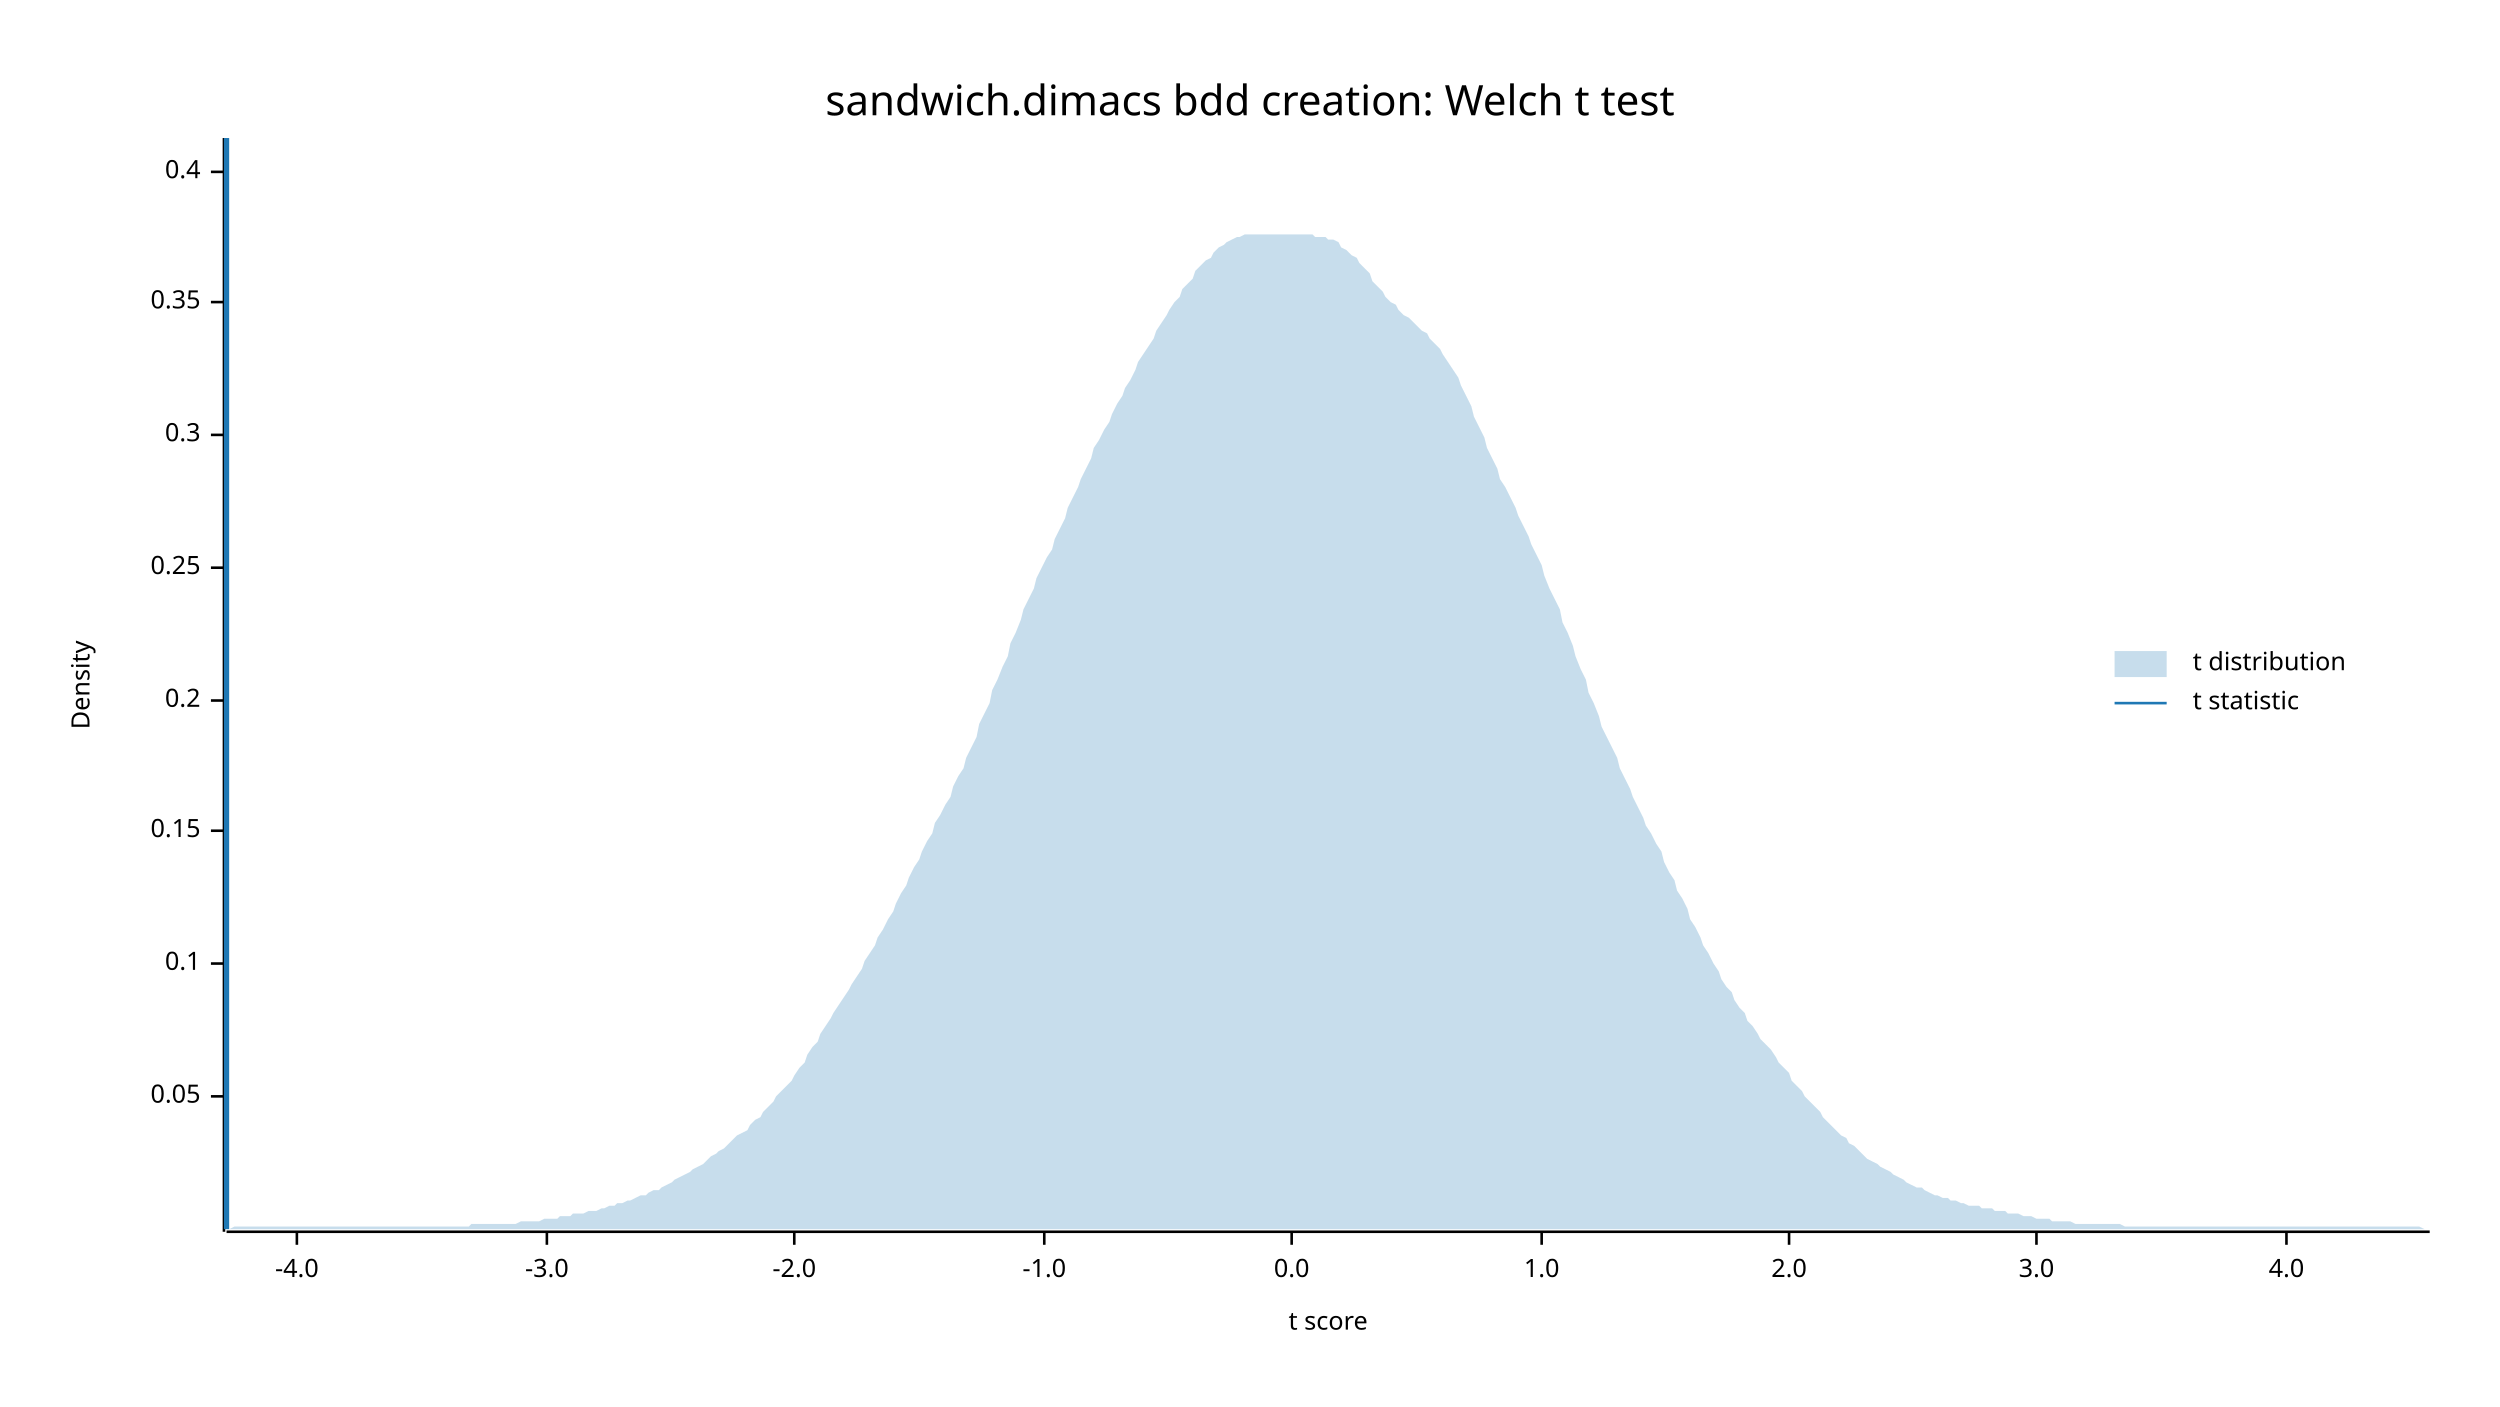
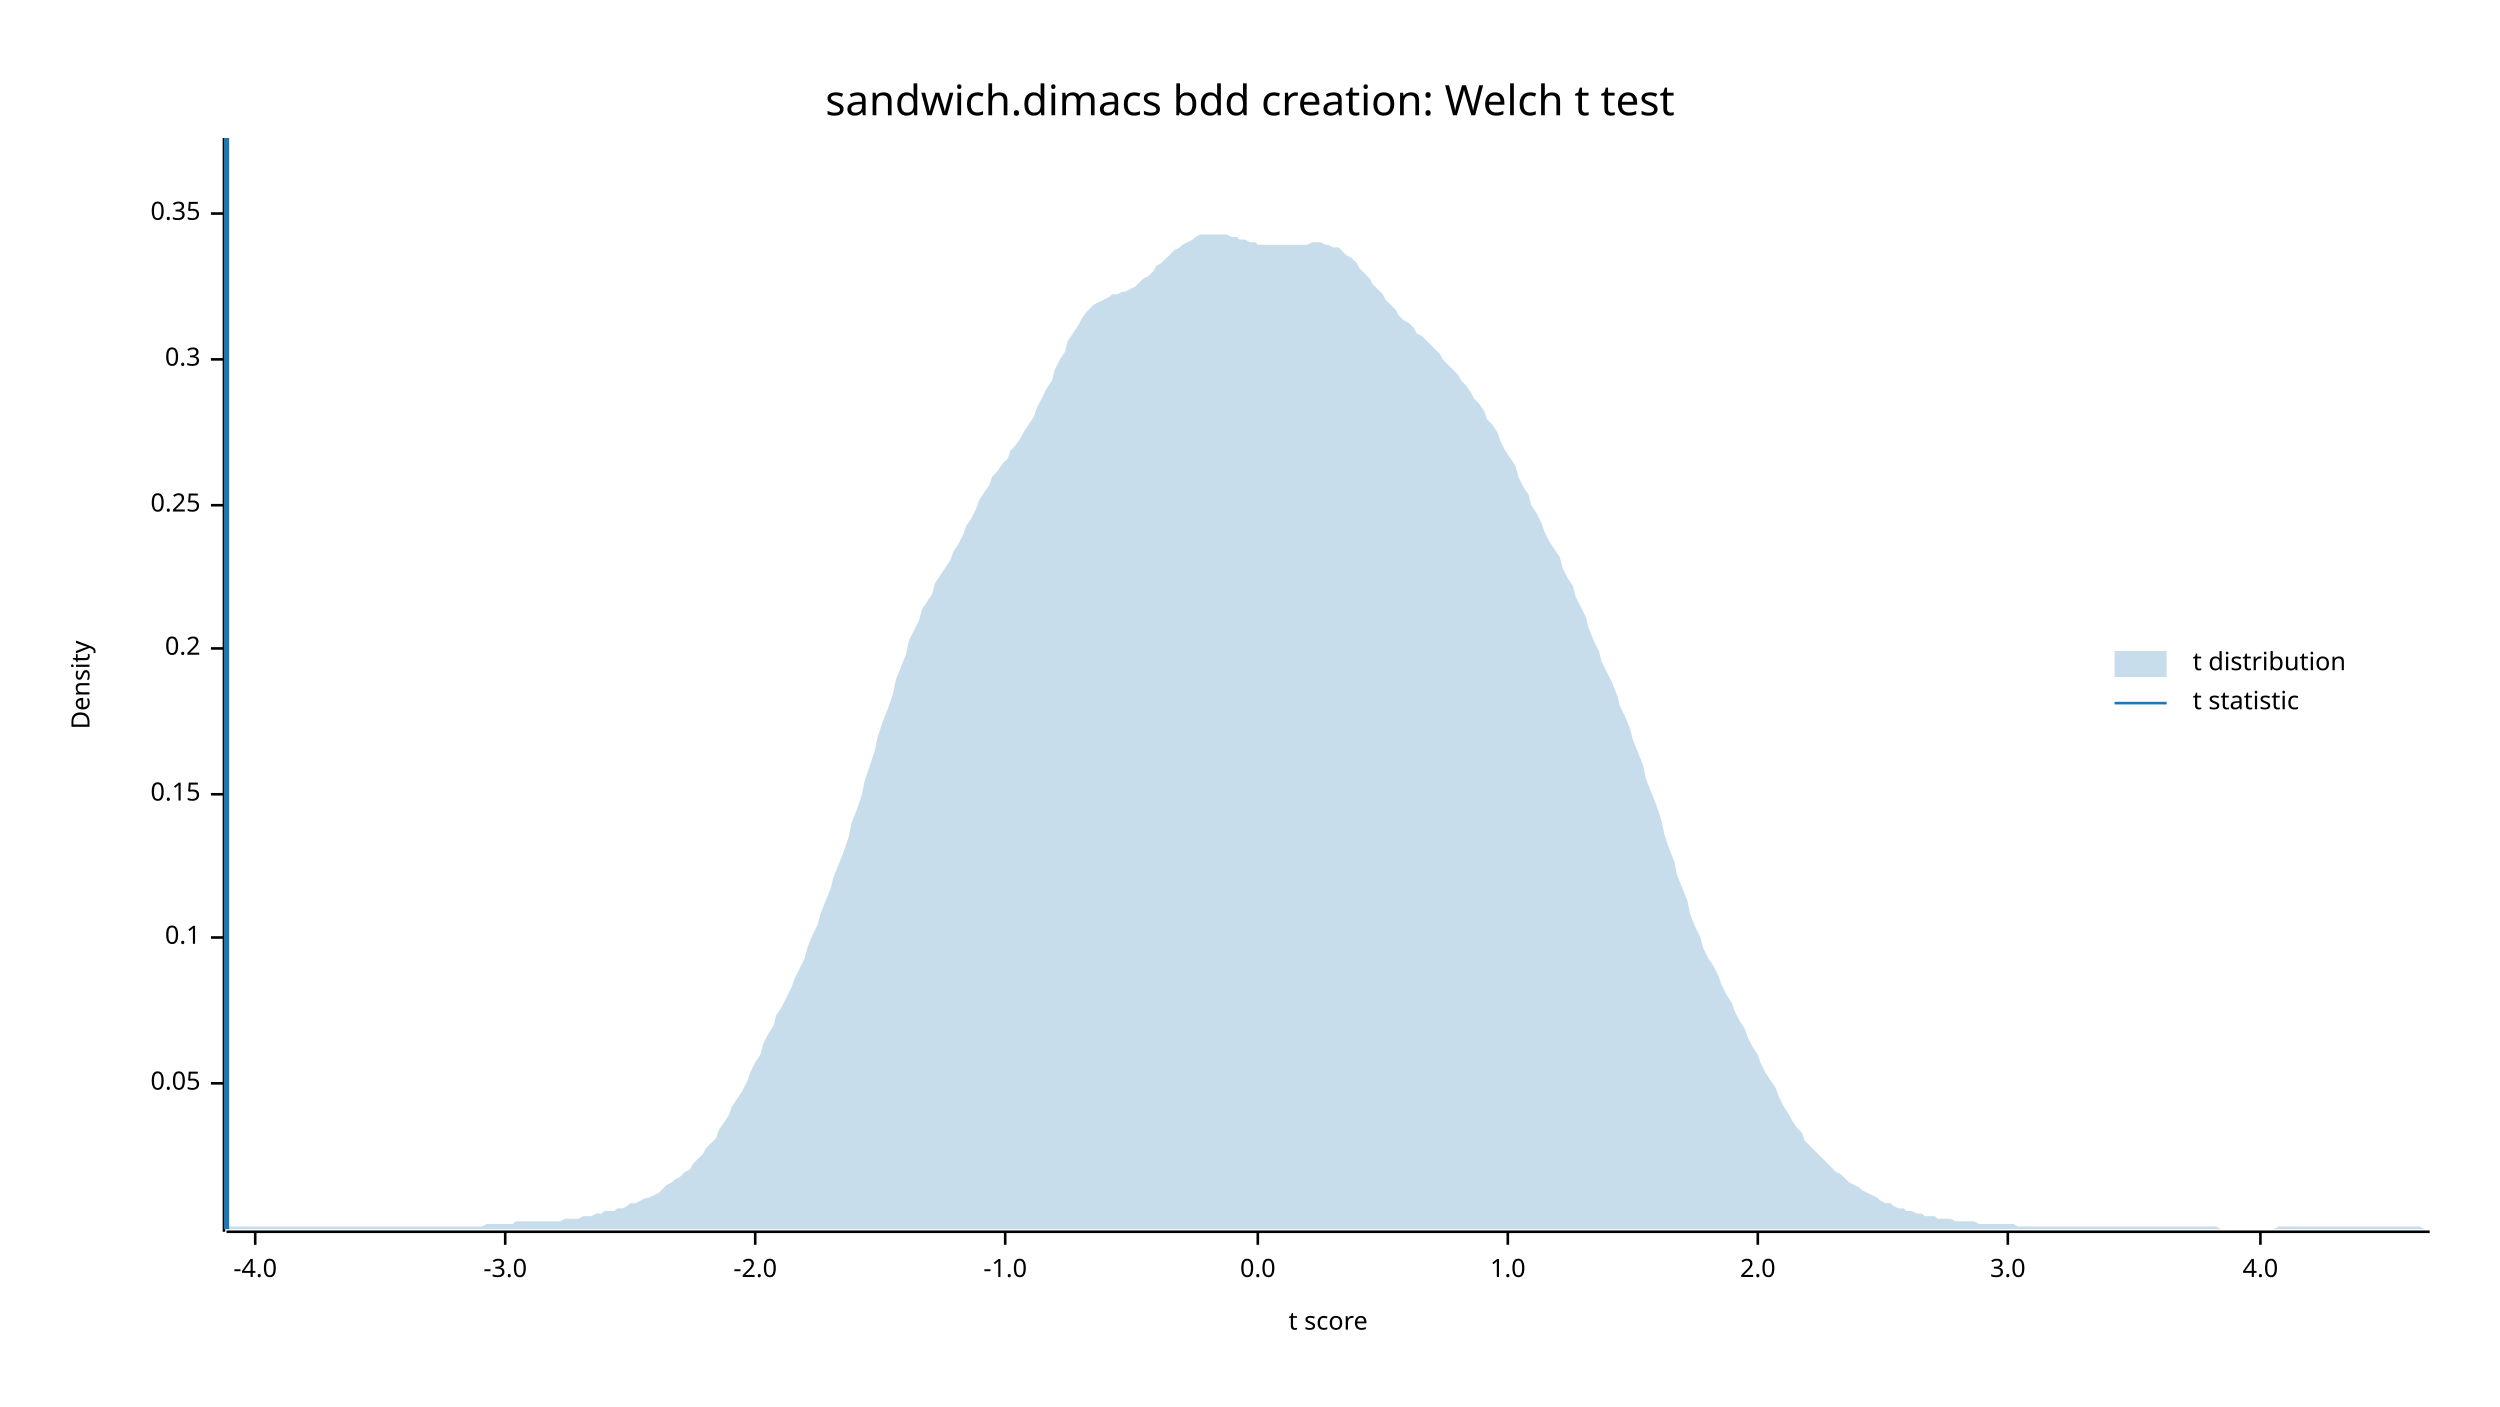
<svg xmlns="http://www.w3.org/2000/svg" width="960" height="540" viewBox="0 0 960 540">
  <text x="480" y="32" dy="0.76em" text-anchor="middle" font-family="sans-serif" font-size="16.129" opacity="1" fill="#000000">
sandwich.dimacs bdd creation: Welch t test
</text>
  <text x="27" y="263" dy="0.76em" text-anchor="middle" font-family="sans-serif" font-size="9.677" opacity="1" fill="#000000" transform="rotate(270, 27, 263)">
Density
</text>
  <text x="510" y="513" dy="-0.5ex" text-anchor="middle" font-family="sans-serif" font-size="9.677" opacity="1" fill="#000000">
t score
</text>
  <polyline fill="none" opacity="1" stroke="#000000" stroke-width="1" points="86,53 86,473 " />
-   <text x="77" y="421" dy="0.5ex" text-anchor="end" font-family="sans-serif" font-size="9.677" opacity="1" fill="#000000">
+   <text x="77" y="416" dy="0.5ex" text-anchor="end" font-family="sans-serif" font-size="9.677" opacity="1" fill="#000000">
0.05
</text>
-   <polyline fill="none" opacity="1" stroke="#000000" stroke-width="1" points="81,421 86,421 " />
-   <text x="77" y="370" dy="0.5ex" text-anchor="end" font-family="sans-serif" font-size="9.677" opacity="1" fill="#000000">
+   <polyline fill="none" opacity="1" stroke="#000000" stroke-width="1" points="81,416 86,416 " />
+   <text x="77" y="360" dy="0.5ex" text-anchor="end" font-family="sans-serif" font-size="9.677" opacity="1" fill="#000000">
0.1
</text>
-   <polyline fill="none" opacity="1" stroke="#000000" stroke-width="1" points="81,370 86,370 " />
-   <text x="77" y="319" dy="0.5ex" text-anchor="end" font-family="sans-serif" font-size="9.677" opacity="1" fill="#000000">
+   <polyline fill="none" opacity="1" stroke="#000000" stroke-width="1" points="81,360 86,360 " />
+   <text x="77" y="305" dy="0.5ex" text-anchor="end" font-family="sans-serif" font-size="9.677" opacity="1" fill="#000000">
0.15
</text>
-   <polyline fill="none" opacity="1" stroke="#000000" stroke-width="1" points="81,319 86,319 " />
-   <text x="77" y="269" dy="0.5ex" text-anchor="end" font-family="sans-serif" font-size="9.677" opacity="1" fill="#000000">
+   <polyline fill="none" opacity="1" stroke="#000000" stroke-width="1" points="81,305 86,305 " />
+   <text x="77" y="249" dy="0.5ex" text-anchor="end" font-family="sans-serif" font-size="9.677" opacity="1" fill="#000000">
0.2
</text>
-   <polyline fill="none" opacity="1" stroke="#000000" stroke-width="1" points="81,269 86,269 " />
-   <text x="77" y="218" dy="0.5ex" text-anchor="end" font-family="sans-serif" font-size="9.677" opacity="1" fill="#000000">
+   <polyline fill="none" opacity="1" stroke="#000000" stroke-width="1" points="81,249 86,249 " />
+   <text x="77" y="194" dy="0.5ex" text-anchor="end" font-family="sans-serif" font-size="9.677" opacity="1" fill="#000000">
0.25
</text>
-   <polyline fill="none" opacity="1" stroke="#000000" stroke-width="1" points="81,218 86,218 " />
-   <text x="77" y="167" dy="0.5ex" text-anchor="end" font-family="sans-serif" font-size="9.677" opacity="1" fill="#000000">
+   <polyline fill="none" opacity="1" stroke="#000000" stroke-width="1" points="81,194 86,194 " />
+   <text x="77" y="138" dy="0.5ex" text-anchor="end" font-family="sans-serif" font-size="9.677" opacity="1" fill="#000000">
0.3
</text>
-   <polyline fill="none" opacity="1" stroke="#000000" stroke-width="1" points="81,167 86,167 " />
-   <text x="77" y="116" dy="0.5ex" text-anchor="end" font-family="sans-serif" font-size="9.677" opacity="1" fill="#000000">
+   <polyline fill="none" opacity="1" stroke="#000000" stroke-width="1" points="81,138 86,138 " />
+   <text x="77" y="82" dy="0.5ex" text-anchor="end" font-family="sans-serif" font-size="9.677" opacity="1" fill="#000000">
0.35
</text>
-   <polyline fill="none" opacity="1" stroke="#000000" stroke-width="1" points="81,116 86,116 " />
-   <text x="77" y="66" dy="0.5ex" text-anchor="end" font-family="sans-serif" font-size="9.677" opacity="1" fill="#000000">
- 0.4
- </text>
-   <polyline fill="none" opacity="1" stroke="#000000" stroke-width="1" points="81,66 86,66 " />
+   <polyline fill="none" opacity="1" stroke="#000000" stroke-width="1" points="81,82 86,82 " />
  <polyline fill="none" opacity="1" stroke="#000000" stroke-width="1" points="87,473 933,473 " />
-   <text x="114" y="483" dy="0.76em" text-anchor="middle" font-family="sans-serif" font-size="9.677" opacity="1" fill="#000000">
+   <text x="98" y="483" dy="0.76em" text-anchor="middle" font-family="sans-serif" font-size="9.677" opacity="1" fill="#000000">
-4.0
</text>
-   <polyline fill="none" opacity="1" stroke="#000000" stroke-width="1" points="114,473 114,478 " />
-   <text x="210" y="483" dy="0.76em" text-anchor="middle" font-family="sans-serif" font-size="9.677" opacity="1" fill="#000000">
+   <polyline fill="none" opacity="1" stroke="#000000" stroke-width="1" points="98,473 98,478 " />
+   <text x="194" y="483" dy="0.76em" text-anchor="middle" font-family="sans-serif" font-size="9.677" opacity="1" fill="#000000">
-3.0
</text>
-   <polyline fill="none" opacity="1" stroke="#000000" stroke-width="1" points="210,473 210,478 " />
-   <text x="305" y="483" dy="0.76em" text-anchor="middle" font-family="sans-serif" font-size="9.677" opacity="1" fill="#000000">
+   <polyline fill="none" opacity="1" stroke="#000000" stroke-width="1" points="194,473 194,478 " />
+   <text x="290" y="483" dy="0.76em" text-anchor="middle" font-family="sans-serif" font-size="9.677" opacity="1" fill="#000000">
-2.0
</text>
-   <polyline fill="none" opacity="1" stroke="#000000" stroke-width="1" points="305,473 305,478 " />
-   <text x="401" y="483" dy="0.76em" text-anchor="middle" font-family="sans-serif" font-size="9.677" opacity="1" fill="#000000">
+   <polyline fill="none" opacity="1" stroke="#000000" stroke-width="1" points="290,473 290,478 " />
+   <text x="386" y="483" dy="0.76em" text-anchor="middle" font-family="sans-serif" font-size="9.677" opacity="1" fill="#000000">
-1.0
</text>
-   <polyline fill="none" opacity="1" stroke="#000000" stroke-width="1" points="401,473 401,478 " />
-   <text x="496" y="483" dy="0.76em" text-anchor="middle" font-family="sans-serif" font-size="9.677" opacity="1" fill="#000000">
+   <polyline fill="none" opacity="1" stroke="#000000" stroke-width="1" points="386,473 386,478 " />
+   <text x="483" y="483" dy="0.76em" text-anchor="middle" font-family="sans-serif" font-size="9.677" opacity="1" fill="#000000">
0.0
</text>
-   <polyline fill="none" opacity="1" stroke="#000000" stroke-width="1" points="496,473 496,478 " />
-   <text x="592" y="483" dy="0.76em" text-anchor="middle" font-family="sans-serif" font-size="9.677" opacity="1" fill="#000000">
+   <polyline fill="none" opacity="1" stroke="#000000" stroke-width="1" points="483,473 483,478 " />
+   <text x="579" y="483" dy="0.76em" text-anchor="middle" font-family="sans-serif" font-size="9.677" opacity="1" fill="#000000">
1.0
</text>
-   <polyline fill="none" opacity="1" stroke="#000000" stroke-width="1" points="592,473 592,478 " />
-   <text x="687" y="483" dy="0.76em" text-anchor="middle" font-family="sans-serif" font-size="9.677" opacity="1" fill="#000000">
+   <polyline fill="none" opacity="1" stroke="#000000" stroke-width="1" points="579,473 579,478 " />
+   <text x="675" y="483" dy="0.76em" text-anchor="middle" font-family="sans-serif" font-size="9.677" opacity="1" fill="#000000">
2.0
</text>
-   <polyline fill="none" opacity="1" stroke="#000000" stroke-width="1" points="687,473 687,478 " />
-   <text x="782" y="483" dy="0.76em" text-anchor="middle" font-family="sans-serif" font-size="9.677" opacity="1" fill="#000000">
+   <polyline fill="none" opacity="1" stroke="#000000" stroke-width="1" points="675,473 675,478 " />
+   <text x="771" y="483" dy="0.76em" text-anchor="middle" font-family="sans-serif" font-size="9.677" opacity="1" fill="#000000">
3.0
</text>
-   <polyline fill="none" opacity="1" stroke="#000000" stroke-width="1" points="782,473 782,478 " />
-   <text x="878" y="483" dy="0.76em" text-anchor="middle" font-family="sans-serif" font-size="9.677" opacity="1" fill="#000000">
+   <polyline fill="none" opacity="1" stroke="#000000" stroke-width="1" points="771,473 771,478 " />
+   <text x="868" y="483" dy="0.76em" text-anchor="middle" font-family="sans-serif" font-size="9.677" opacity="1" fill="#000000">
4.0
</text>
-   <polyline fill="none" opacity="1" stroke="#000000" stroke-width="1" points="878,473 878,478 " />
-   <polygon opacity="0.25" fill="#1F78B4" points="87,472 88,472 90,471 92,471 93,471 95,471 97,471 98,471 100,471 102,471 103,471 105,471 107,471 109,471 110,471 112,471 114,471 115,471 117,471 119,471 120,471 122,471 124,471 125,471 127,471 129,471 131,471 132,471 134,471 136,471 137,471 139,471 141,471 142,471 144,471 146,471 148,471 149,471 151,471 153,471 154,471 156,471 158,471 159,471 161,471 163,471 164,471 166,471 168,471 170,471 171,471 173,471 175,471 176,471 178,471 180,471 181,470 183,470 185,470 187,470 188,470 190,470 192,470 193,470 195,470 197,470 198,470 200,469 202,469 203,469 205,469 207,469 209,468 210,468 212,468 214,468 215,467 217,467 219,467 220,466 222,466 224,466 226,465 227,465 229,465 231,464 232,464 234,463 236,463 237,462 239,462 241,461 242,461 244,460 246,459 248,459 249,458 251,457 253,457 254,456 256,455 258,454 259,453 261,452 263,451 265,450 266,449 268,448 270,447 271,446 273,444 275,443 276,442 278,441 280,439 281,438 283,436 285,435 287,434 288,432 290,430 292,429 293,427 295,425 297,423 298,421 300,419 302,417 304,415 305,413 307,410 309,408 310,405 312,402 314,400 315,397 317,394 319,391 320,389 322,386 324,383 326,380 327,378 329,375 331,372 332,369 334,366 336,363 337,360 339,357 341,353 343,350 344,347 346,343 348,340 349,337 351,333 353,330 354,327 356,323 358,320 359,316 361,313 363,309 365,306 366,302 368,298 370,295 371,291 373,287 375,283 376,278 378,274 380,270 381,265 383,261 385,256 387,252 388,247 390,243 392,238 393,234 395,230 397,226 398,222 400,218 402,214 404,211 405,207 407,203 409,199 410,195 412,191 414,187 415,184 417,180 419,176 420,172 422,169 424,165 426,162 427,159 429,155 431,152 432,149 434,146 436,142 437,139 439,136 441,133 443,130 444,127 446,124 448,121 449,119 451,116 453,114 454,111 456,109 458,107 459,104 461,102 463,100 465,99 466,97 468,95 470,94 471,93 473,92 475,91 476,91 478,90 480,90 482,90 483,90 485,90 487,90 488,90 490,90 492,90 493,90 495,90 497,90 498,90 500,90 502,90 504,90 505,91 507,91 509,91 510,92 512,92 514,93 515,95 517,96 519,98 521,99 522,101 524,103 526,105 527,108 529,110 531,112 532,114 534,116 536,117 537,119 539,121 541,122 543,124 544,125 546,127 548,128 549,130 551,132 553,134 554,136 556,139 558,142 560,145 561,148 563,152 565,156 566,160 568,164 570,168 571,172 573,176 575,180 576,184 578,187 580,191 582,195 583,198 585,202 587,206 588,209 590,213 592,217 593,221 595,226 597,230 599,234 600,239 602,243 604,248 605,252 607,257 609,261 610,266 612,270 614,275 615,279 617,283 619,287 621,291 622,295 624,299 626,303 627,306 629,310 631,314 632,317 634,320 636,324 638,327 639,331 641,335 643,338 644,342 646,345 648,349 649,353 651,356 653,360 654,363 656,366 658,370 660,373 661,376 663,379 665,381 666,384 668,387 670,389 671,392 673,394 675,397 676,399 678,401 680,403 682,406 683,408 685,410 687,412 688,415 690,417 692,419 693,421 695,423 697,425 699,427 700,429 702,431 704,433 705,434 707,436 709,437 710,439 712,440 714,442 715,443 717,445 719,446 721,447 722,448 724,449 726,450 727,451 729,452 731,453 732,454 734,455 736,456 738,456 739,457 741,458 743,459 744,459 746,460 748,460 749,461 751,461 753,462 754,462 756,463 758,463 760,463 761,464 763,464 765,464 766,465 768,465 770,465 771,466 773,466 775,466 777,467 778,467 780,467 782,468 783,468 785,468 787,468 788,469 790,469 792,469 793,469 795,469 797,470 799,470 800,470 802,470 804,470 805,470 807,470 809,470 810,470 812,470 814,470 816,471 817,471 819,471 821,471 822,471 824,471 826,471 827,471 829,471 831,471 832,471 834,471 836,471 838,471 839,471 841,471 843,471 844,471 846,471 848,471 849,471 851,471 853,471 855,471 856,471 858,471 860,471 861,471 863,471 865,471 866,471 868,471 870,471 871,471 873,471 875,471 877,471 878,471 880,471 882,471 883,471 885,471 887,471 888,471 890,471 892,471 894,471 895,471 897,471 899,471 900,471 902,471 904,471 905,471 907,471 909,471 910,471 912,471 914,471 916,471 917,471 919,471 921,471 922,471 924,471 926,471 927,471 929,471 931,472 933,472 933,472 87,472 " />
+   <polyline fill="none" opacity="1" stroke="#000000" stroke-width="1" points="868,473 868,478 " />
+   <polygon opacity="0.25" fill="#1F78B4" points="87,472 88,471 90,471 92,471 93,471 95,471 97,471 98,471 100,471 102,471 103,471 105,471 107,471 109,471 110,471 112,471 114,471 115,471 117,471 119,471 120,471 122,471 124,471 125,471 127,471 129,471 131,471 132,471 134,471 136,471 137,471 139,471 141,471 142,471 144,471 146,471 148,471 149,471 151,471 153,471 154,471 156,471 158,471 159,471 161,471 163,471 164,471 166,471 168,471 170,471 171,471 173,471 175,471 176,471 178,471 180,471 181,471 183,471 185,471 187,470 188,470 190,470 192,470 193,470 195,470 197,470 198,469 200,469 202,469 203,469 205,469 207,469 209,469 210,469 212,469 214,469 215,469 217,468 219,468 220,468 222,468 224,467 226,467 227,467 229,466 231,466 232,465 234,465 236,465 237,464 239,464 241,463 242,462 244,462 246,461 248,460 249,460 251,459 253,458 254,457 256,455 258,454 259,453 261,452 263,450 265,449 266,447 268,445 270,443 271,441 273,439 275,437 276,434 278,431 280,428 281,425 283,422 285,419 287,415 288,412 290,408 292,405 293,401 295,397 297,394 298,390 300,387 302,383 304,379 305,376 307,372 309,368 310,364 312,359 314,355 315,351 317,346 319,341 320,337 322,332 324,327 326,321 327,316 329,311 331,305 332,300 334,294 336,288 337,283 339,277 341,272 343,266 344,261 346,256 348,251 349,246 351,242 353,238 354,234 356,231 358,228 359,224 361,221 363,218 365,215 366,212 368,209 370,205 371,202 373,199 375,195 376,192 378,189 380,186 381,183 383,181 385,178 387,176 388,173 390,171 392,168 393,166 395,163 397,160 398,157 400,153 402,149 404,146 405,142 407,138 409,135 410,131 412,128 414,125 415,123 417,120 419,118 420,117 422,116 424,115 426,114 427,113 429,113 431,112 432,112 434,111 436,110 437,109 439,107 441,106 443,104 444,102 446,101 448,99 449,98 451,96 453,95 454,94 456,93 458,92 459,91 461,90 463,90 465,90 466,90 468,90 470,90 471,90 473,91 475,91 476,92 478,92 480,93 482,93 483,94 485,94 487,94 488,94 490,94 492,94 493,94 495,94 497,94 498,94 500,94 502,94 504,93 505,93 507,93 509,94 510,94 512,95 514,95 515,96 517,98 519,99 521,101 522,103 524,105 526,107 527,109 529,111 531,113 532,115 534,117 536,119 537,121 539,123 541,124 543,126 544,128 546,129 548,131 549,132 551,134 553,136 554,138 556,140 558,142 560,144 561,146 563,148 565,151 566,153 568,155 570,158 571,161 573,163 575,166 576,169 578,173 580,176 582,179 583,183 585,187 587,190 588,194 590,197 592,201 593,204 595,208 597,211 599,214 600,218 602,222 604,225 605,229 607,233 609,237 610,241 612,246 614,250 615,254 617,258 619,262 621,267 622,271 624,275 626,280 627,284 629,289 631,294 632,299 634,304 636,309 638,315 639,320 641,326 643,331 644,336 646,341 648,346 649,351 651,356 653,360 654,364 656,368 658,371 660,375 661,378 663,382 665,385 666,388 668,392 670,395 671,398 673,402 675,405 676,408 678,412 680,415 682,418 683,421 685,425 687,428 688,430 690,433 692,435 693,438 695,440 697,442 699,444 700,445 702,447 704,449 705,450 707,451 709,453 710,454 712,455 714,456 715,457 717,458 719,459 721,460 722,461 724,462 726,462 727,463 729,464 731,464 732,465 734,465 736,466 738,466 739,467 741,467 743,467 744,468 746,468 748,468 749,468 751,469 753,469 754,469 756,469 758,469 760,470 761,470 763,470 765,470 766,470 768,470 770,470 771,470 773,470 775,471 777,471 778,471 780,471 782,471 783,471 785,471 787,471 788,471 790,471 792,471 793,471 795,471 797,471 799,471 800,471 802,471 804,471 805,471 807,471 809,471 810,471 812,471 814,471 816,471 817,471 819,471 821,471 822,471 824,471 826,471 827,471 829,471 831,471 832,471 834,471 836,471 838,471 839,471 841,471 843,471 844,471 846,471 848,471 849,471 851,471 853,472 855,472 856,472 858,472 860,472 861,472 863,472 865,472 866,472 868,472 870,472 871,472 873,472 875,471 877,471 878,471 880,471 882,471 883,471 885,471 887,471 888,471 890,471 892,471 894,471 895,471 897,471 899,471 900,471 902,471 904,471 905,471 907,471 909,471 910,471 912,471 914,471 916,471 917,471 919,471 921,471 922,471 924,471 926,471 927,471 929,471 931,472 933,472 933,472 87,472 " />
  <polyline fill="none" opacity="1" stroke="#1F78B4" stroke-width="2" points="87,472 87,53 " />
  <text x="842" y="250" dy="0.76em" text-anchor="start" font-family="sans-serif" font-size="9.677" opacity="1" fill="#000000">
t distribution
</text>
  <text x="842" y="265" dy="0.76em" text-anchor="start" font-family="sans-serif" font-size="9.677" opacity="1" fill="#000000">
t statistic
</text>
  <rect x="812" y="250" width="20" height="10" opacity="0.25" fill="#1F78B4" stroke="none" />
  <polyline fill="none" opacity="1" stroke="#1F78B4" stroke-width="1" points="812,270 832,270 " />
</svg>
